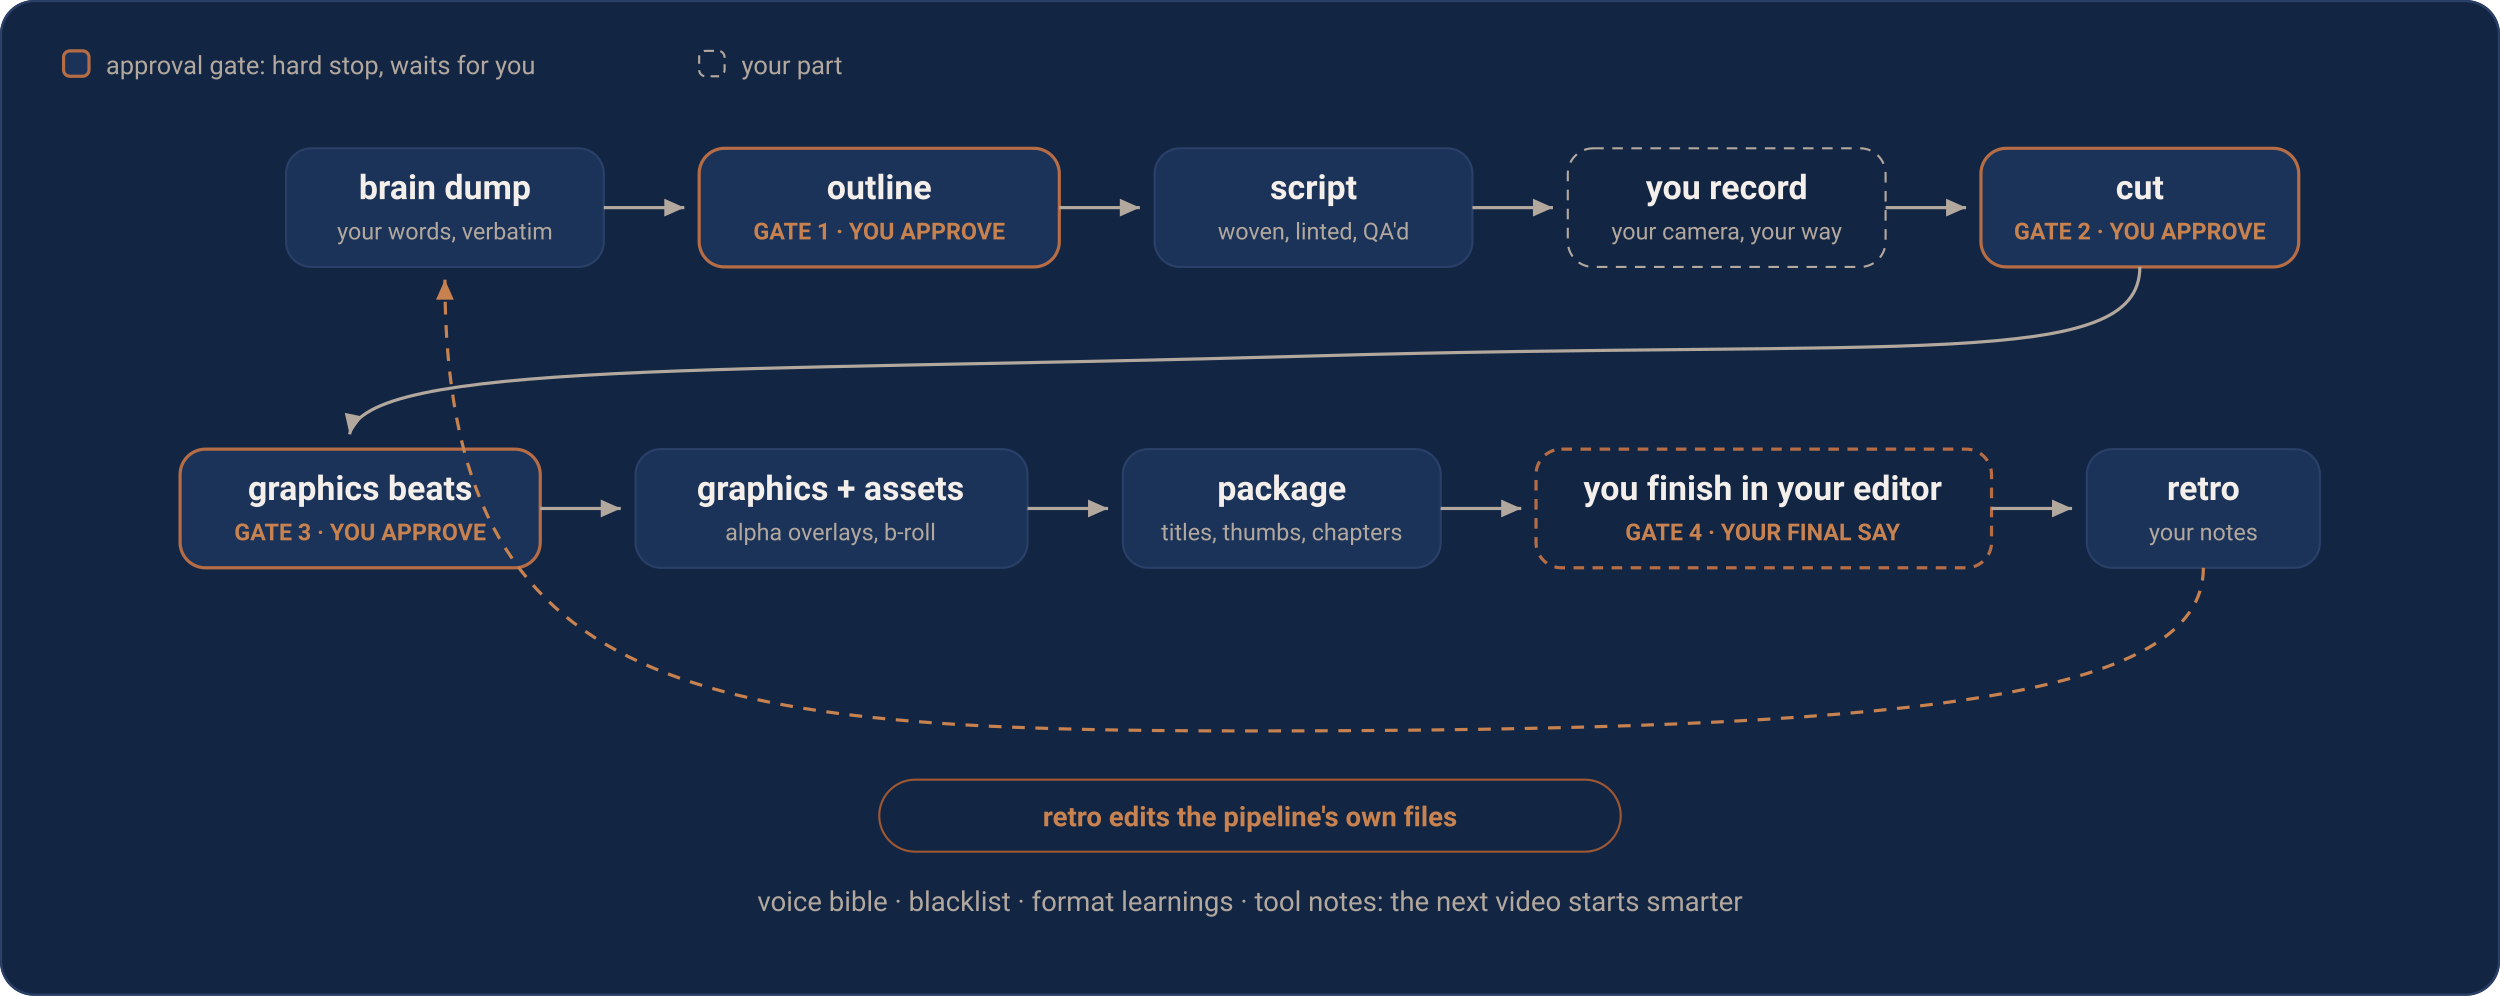
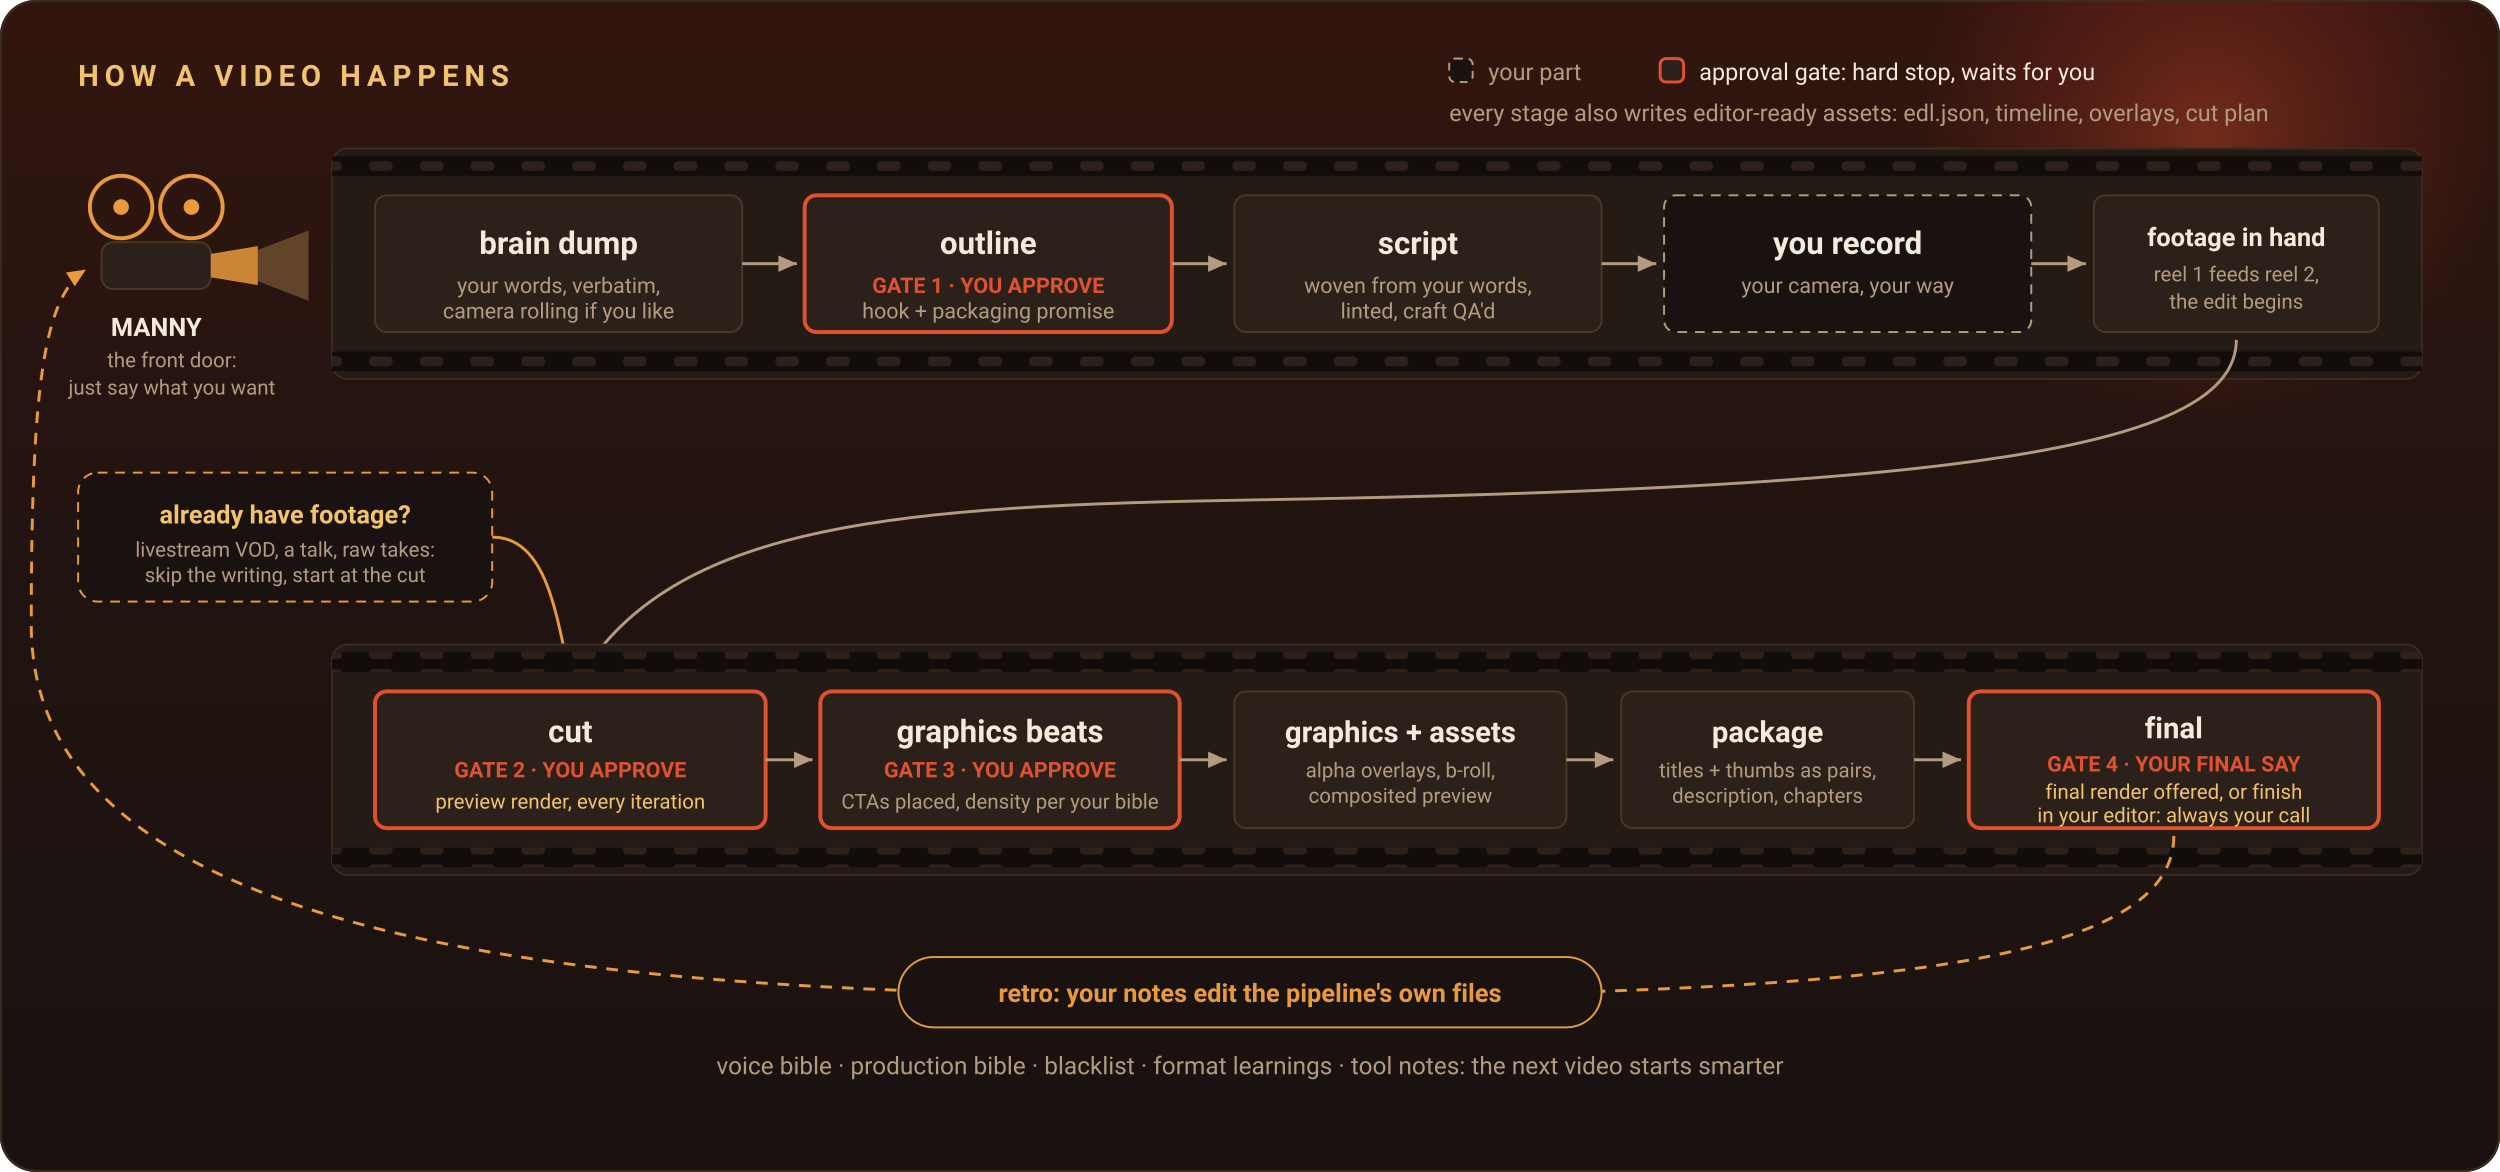
- <svg xmlns="http://www.w3.org/2000/svg" viewBox="0 0 1180 470" font-family="-apple-system, 'Segoe UI', Roboto, Helvetica, Arial, sans-serif">
+ <svg xmlns="http://www.w3.org/2000/svg" viewBox="0 0 1280 600" font-family="-apple-system, 'Segoe UI', Roboto, Helvetica, Arial, sans-serif">
  <defs>
    <marker id="arrow" viewBox="0 0 10 10" refX="9" refY="5" markerWidth="7" markerHeight="7" orient="auto-start-reverse">
-       <path d="M 0 1 L 9 5 L 0 9 z" fill="#B3A89E" />
+       <path d="M 0 1 L 9 5 L 0 9 z" fill="#B39B7F" />
    </marker>
-     <marker id="arrowCopper" viewBox="0 0 10 10" refX="9" refY="5" markerWidth="7" markerHeight="7" orient="auto-start-reverse">
-       <path d="M 0 1 L 9 5 L 0 9 z" fill="#C8824F" />
+     <marker id="arrowAmber" viewBox="0 0 10 10" refX="9" refY="5" markerWidth="7" markerHeight="7" orient="auto-start-reverse">
+       <path d="M 0 1 L 9 5 L 0 9 z" fill="#E89A3C" />
    </marker>
+     <marker id="arrowRed" viewBox="0 0 10 10" refX="9" refY="5" markerWidth="7" markerHeight="7" orient="auto-start-reverse">
+       <path d="M 0 1 L 9 5 L 0 9 z" fill="#E0522F" />
+     </marker>
+     <pattern id="sprockets" width="26" height="10" patternUnits="userSpaceOnUse">
+       <rect width="26" height="10" fill="#120D0A" />
+       <rect x="7" y="2.5" width="12" height="5" rx="2" fill="#2E2119" />
+     </pattern>
+     <linearGradient id="sunset" x1="0" y1="0" x2="0" y2="1">
+       <stop offset="0" stop-color="#33150F" />
+       <stop offset="0.45" stop-color="#221410" />
+       <stop offset="1" stop-color="#191210" />
+     </linearGradient>
+     <radialGradient id="sun" cx="0.5" cy="0.5" r="0.5">
+       <stop offset="0" stop-color="#E0522F" stop-opacity="0.38" />
+       <stop offset="0.6" stop-color="#C73A28" stop-opacity="0.16" />
+       <stop offset="1" stop-color="#C73A28" stop-opacity="0" />
+     </radialGradient>
  </defs>
-   <rect x="0" y="0" width="1180" height="470" rx="16" fill="#122543" />
-   <rect x="0.5" y="0.5" width="1179" height="469" rx="16" fill="none" stroke="#2A4068" />
-   <rect x="135" y="70" width="150" height="56" rx="12" fill="#1B3358" stroke="#2A4068" />
-   <text x="210" y="94" text-anchor="middle" fill="#F4EFEA" font-size="16" font-weight="600">brain dump</text>
-   <text x="210" y="113" text-anchor="middle" fill="#B3A89E" font-size="11">your words, verbatim</text>
-   <line x1="285" y1="98" x2="323" y2="98" stroke="#B3A89E" stroke-width="1.5" marker-end="url(#arrow)" />
-   <rect x="330" y="70" width="170" height="56" rx="12" fill="#1B3358" stroke="#B66D46" stroke-width="1.5" />
-   <text x="415" y="94" text-anchor="middle" fill="#F4EFEA" font-size="16" font-weight="600">outline</text>
-   <text x="415" y="113" text-anchor="middle" fill="#C8824F" font-size="11" font-weight="700">GATE 1 · YOU APPROVE</text>
-   <line x1="500" y1="98" x2="538" y2="98" stroke="#B3A89E" stroke-width="1.5" marker-end="url(#arrow)" />
-   <rect x="545" y="70" width="150" height="56" rx="12" fill="#1B3358" stroke="#2A4068" />
-   <text x="620" y="94" text-anchor="middle" fill="#F4EFEA" font-size="16" font-weight="600">script</text>
-   <text x="620" y="113" text-anchor="middle" fill="#B3A89E" font-size="11">woven, linted, QA'd</text>
-   <line x1="695" y1="98" x2="733" y2="98" stroke="#B3A89E" stroke-width="1.5" marker-end="url(#arrow)" />
-   <rect x="740" y="70" width="150" height="56" rx="12" fill="#122543" stroke="#B3A89E" stroke-dasharray="5 4" />
-   <text x="815" y="94" text-anchor="middle" fill="#F4EFEA" font-size="16" font-weight="600">you record</text>
-   <text x="815" y="113" text-anchor="middle" fill="#B3A89E" font-size="11">your camera, your way</text>
-   <line x1="890" y1="98" x2="928" y2="98" stroke="#B3A89E" stroke-width="1.5" marker-end="url(#arrow)" />
-   <rect x="935" y="70" width="150" height="56" rx="12" fill="#1B3358" stroke="#B66D46" stroke-width="1.5" />
-   <text x="1010" y="94" text-anchor="middle" fill="#F4EFEA" font-size="16" font-weight="600">cut</text>
-   <text x="1010" y="113" text-anchor="middle" fill="#C8824F" font-size="11" font-weight="700">GATE 2 · YOU APPROVE</text>
-   <path d="M 1010 126 C 1010 175, 900 160, 620 168 C 340 176, 172 170, 165 205" fill="none" stroke="#B3A89E" stroke-width="1.5" marker-end="url(#arrow)" />
-   <rect x="85" y="212" width="170" height="56" rx="12" fill="#1B3358" stroke="#B66D46" stroke-width="1.5" />
-   <text x="170" y="236" text-anchor="middle" fill="#F4EFEA" font-size="16" font-weight="600">graphics beats</text>
-   <text x="170" y="255" text-anchor="middle" fill="#C8824F" font-size="11" font-weight="700">GATE 3 · YOU APPROVE</text>
-   <line x1="255" y1="240" x2="293" y2="240" stroke="#B3A89E" stroke-width="1.5" marker-end="url(#arrow)" />
-   <rect x="300" y="212" width="185" height="56" rx="12" fill="#1B3358" stroke="#2A4068" />
-   <text x="392" y="236" text-anchor="middle" fill="#F4EFEA" font-size="16" font-weight="600">graphics + assets</text>
-   <text x="392" y="255" text-anchor="middle" fill="#B3A89E" font-size="11">alpha overlays, b-roll</text>
-   <line x1="485" y1="240" x2="523" y2="240" stroke="#B3A89E" stroke-width="1.5" marker-end="url(#arrow)" />
-   <rect x="530" y="212" width="150" height="56" rx="12" fill="#1B3358" stroke="#2A4068" />
-   <text x="605" y="236" text-anchor="middle" fill="#F4EFEA" font-size="16" font-weight="600">package</text>
-   <text x="605" y="255" text-anchor="middle" fill="#B3A89E" font-size="11">titles, thumbs, chapters</text>
-   <line x1="680" y1="240" x2="718" y2="240" stroke="#B3A89E" stroke-width="1.5" marker-end="url(#arrow)" />
-   <rect x="725" y="212" width="215" height="56" rx="12" fill="#122543" stroke="#B66D46" stroke-width="1.5" stroke-dasharray="5 4" />
-   <text x="832" y="236" text-anchor="middle" fill="#F4EFEA" font-size="16" font-weight="600">you finish in your editor</text>
-   <text x="832" y="255" text-anchor="middle" fill="#C8824F" font-size="11" font-weight="700">GATE 4 · YOUR FINAL SAY</text>
-   <line x1="940" y1="240" x2="978" y2="240" stroke="#B3A89E" stroke-width="1.5" marker-end="url(#arrow)" />
-   <rect x="985" y="212" width="110" height="56" rx="12" fill="#1B3358" stroke="#2A4068" />
-   <text x="1040" y="236" text-anchor="middle" fill="#F4EFEA" font-size="16" font-weight="600">retro</text>
-   <text x="1040" y="255" text-anchor="middle" fill="#B3A89E" font-size="11">your notes</text>
-   <path d="M 1040 268 C 1040 330, 900 345, 590 345 C 330 345, 210 330, 210 132" fill="none" stroke="#C8824F" stroke-width="1.5" stroke-dasharray="6 5" marker-end="url(#arrowCopper)" />
-   <rect x="415" y="368" width="350" height="34" rx="17" fill="#122543" stroke="#9E5733" />
-   <text x="590" y="390" text-anchor="middle" fill="#C8824F" font-size="13" font-weight="600">retro edits the pipeline's own files</text>
-   <text x="590" y="430" text-anchor="middle" fill="#B3A89E" font-size="13">voice bible · blacklist · format learnings · tool notes: the next video starts smarter</text>
-   <rect x="30" y="24" width="12" height="12" rx="3" fill="#1B3358" stroke="#B66D46" stroke-width="1.5" />
-   <text x="50" y="35" fill="#B3A89E" font-size="12">approval gate: hard stop, waits for you</text>
-   <rect x="330" y="24" width="12" height="12" rx="3" fill="#122543" stroke="#B3A89E" stroke-dasharray="4 3" />
-   <text x="350" y="35" fill="#B3A89E" font-size="12">your part</text>
+   <rect x="0" y="0" width="1280" height="600" rx="18" fill="url(#sunset)" />
+   <circle cx="1130" cy="70" r="150" fill="url(#sun)" />
+   <rect x="0.5" y="0.5" width="1279" height="599" rx="18" fill="none" stroke="#3B2C20" />
+   <text x="40" y="44" fill="#F2C36B" font-size="15" font-weight="700" letter-spacing="3">HOW A VIDEO HAPPENS</text>
+   <g>
+     <circle cx="62" cy="106" r="16" fill="none" stroke="#E89A3C" stroke-width="2" />
+     <circle cx="98" cy="106" r="16" fill="none" stroke="#E89A3C" stroke-width="2" />
+     <circle cx="62" cy="106" r="4" fill="#E89A3C" />
+     <circle cx="98" cy="106" r="4" fill="#E89A3C" />
+     <rect x="52" y="124" width="56" height="24" rx="6" fill="#2B211A" stroke="#4A3728" />
+     <path d="M 108 130 L 132 126 L 132 146 L 108 142 Z" fill="#E89A3C" opacity="0.85" />
+     <path d="M 132 128 L 158 118 L 158 154 L 132 144 Z" fill="#F2C36B" opacity="0.28" />
+     <text x="80" y="172" text-anchor="middle" fill="#F5EBDC" font-size="13" font-weight="700">MANNY</text>
+     <text x="88" y="188" text-anchor="middle" fill="#B39B7F" font-size="10.5">the front door:</text>
+     <text x="88" y="202" text-anchor="middle" fill="#B39B7F" font-size="10.5">just say what you want</text>
+   </g>
+   <g>
+     <rect x="170" y="76" width="1070" height="118" rx="8" fill="#241B15" stroke="#3B2C20" />
+     <rect x="170" y="80" width="1070" height="10" fill="url(#sprockets)" />
+     <rect x="170" y="180" width="1070" height="10" fill="url(#sprockets)" />
+     <rect x="192" y="100" width="188" height="70" rx="6" fill="#2B211A" stroke="#4A3728" />
+     <text x="286" y="130" text-anchor="middle" fill="#F5EBDC" font-size="16" font-weight="600">brain dump</text>
+     <text x="286" y="150" text-anchor="middle" fill="#B39B7F" font-size="11">your words, verbatim,</text>
+     <text x="286" y="163" text-anchor="middle" fill="#B39B7F" font-size="11">camera rolling if you like</text>
+     <line x1="380" y1="135" x2="408" y2="135" stroke="#B39B7F" stroke-width="1.5" marker-end="url(#arrow)" />
+     <rect x="412" y="100" width="188" height="70" rx="6" fill="#2B211A" stroke="#E0522F" stroke-width="2" />
+     <text x="506" y="130" text-anchor="middle" fill="#F5EBDC" font-size="16" font-weight="600">outline</text>
+     <text x="506" y="150" text-anchor="middle" fill="#E0522F" font-size="11" font-weight="700">GATE 1 · YOU APPROVE</text>
+     <text x="506" y="163" text-anchor="middle" fill="#B39B7F" font-size="11">hook + packaging promise</text>
+     <line x1="600" y1="135" x2="628" y2="135" stroke="#B39B7F" stroke-width="1.5" marker-end="url(#arrow)" />
+     <rect x="632" y="100" width="188" height="70" rx="6" fill="#2B211A" stroke="#4A3728" />
+     <text x="726" y="130" text-anchor="middle" fill="#F5EBDC" font-size="16" font-weight="600">script</text>
+     <text x="726" y="150" text-anchor="middle" fill="#B39B7F" font-size="11">woven from your words,</text>
+     <text x="726" y="163" text-anchor="middle" fill="#B39B7F" font-size="11">linted, craft QA'd</text>
+     <line x1="820" y1="135" x2="848" y2="135" stroke="#B39B7F" stroke-width="1.5" marker-end="url(#arrow)" />
+     <rect x="852" y="100" width="188" height="70" rx="6" fill="#191210" stroke="#B39B7F" stroke-dasharray="5 4" />
+     <text x="946" y="130" text-anchor="middle" fill="#F5EBDC" font-size="16" font-weight="600">you record</text>
+     <text x="946" y="150" text-anchor="middle" fill="#B39B7F" font-size="11">your camera, your way</text>
+     <line x1="1040" y1="135" x2="1068" y2="135" stroke="#B39B7F" stroke-width="1.5" marker-end="url(#arrow)" />
+     <rect x="1072" y="100" width="146" height="70" rx="6" fill="#2B211A" stroke="#4A3728" />
+     <text x="1145" y="126" text-anchor="middle" fill="#F5EBDC" font-size="13" font-weight="600">footage in hand</text>
+     <text x="1145" y="144" text-anchor="middle" fill="#B39B7F" font-size="10.5">reel 1 feeds reel 2,</text>
+     <text x="1145" y="158" text-anchor="middle" fill="#B39B7F" font-size="10.5">the edit begins</text>
+   </g>
+   <g>
+     <rect x="40" y="242" width="212" height="66" rx="10" fill="#191210" stroke="#E89A3C" stroke-dasharray="5 4" />
+     <text x="146" y="268" text-anchor="middle" fill="#F2C36B" font-size="13" font-weight="700">already have footage?</text>
+     <text x="146" y="285" text-anchor="middle" fill="#B39B7F" font-size="10.5">livestream VOD, a talk, raw takes:</text>
+     <text x="146" y="298" text-anchor="middle" fill="#B39B7F" font-size="10.5">skip the writing, start at the cut</text>
+   </g>
+   <path d="M 252 275 C 280 275, 285 315, 292 348" fill="none" stroke="#E89A3C" stroke-width="1.5" marker-end="url(#arrowAmber)" />
+   <path d="M 1145 174 C 1145 230, 1000 250, 640 256 C 460 259, 350 268, 300 342" fill="none" stroke="#B39B7F" stroke-width="1.5" marker-end="url(#arrow)" />
+   <g>
+     <rect x="170" y="330" width="1070" height="118" rx="8" fill="#241B15" stroke="#3B2C20" />
+     <rect x="170" y="334" width="1070" height="10" fill="url(#sprockets)" />
+     <rect x="170" y="434" width="1070" height="10" fill="url(#sprockets)" />
+     <rect x="192" y="354" width="200" height="70" rx="6" fill="#2B211A" stroke="#E0522F" stroke-width="2" />
+     <text x="292" y="380" text-anchor="middle" fill="#F5EBDC" font-size="16" font-weight="600">cut</text>
+     <text x="292" y="398" text-anchor="middle" fill="#E0522F" font-size="11" font-weight="700">GATE 2 · YOU APPROVE</text>
+     <text x="292" y="414" text-anchor="middle" fill="#F2C36B" font-size="10.5">preview render, every iteration</text>
+     <line x1="392" y1="389" x2="416" y2="389" stroke="#B39B7F" stroke-width="1.5" marker-end="url(#arrow)" />
+     <rect x="420" y="354" width="184" height="70" rx="6" fill="#2B211A" stroke="#E0522F" stroke-width="2" />
+     <text x="512" y="380" text-anchor="middle" fill="#F5EBDC" font-size="16" font-weight="600">graphics beats</text>
+     <text x="512" y="398" text-anchor="middle" fill="#E0522F" font-size="11" font-weight="700">GATE 3 · YOU APPROVE</text>
+     <text x="512" y="414" text-anchor="middle" fill="#B39B7F" font-size="10.5">CTAs placed, density per your bible</text>
+     <line x1="604" y1="389" x2="628" y2="389" stroke="#B39B7F" stroke-width="1.5" marker-end="url(#arrow)" />
+     <rect x="632" y="354" width="170" height="70" rx="6" fill="#2B211A" stroke="#4A3728" />
+     <text x="717" y="380" text-anchor="middle" fill="#F5EBDC" font-size="15" font-weight="600">graphics + assets</text>
+     <text x="717" y="398" text-anchor="middle" fill="#B39B7F" font-size="10.5">alpha overlays, b-roll,</text>
+     <text x="717" y="411" text-anchor="middle" fill="#B39B7F" font-size="10.5">composited preview</text>
+     <line x1="802" y1="389" x2="826" y2="389" stroke="#B39B7F" stroke-width="1.5" marker-end="url(#arrow)" />
+     <rect x="830" y="354" width="150" height="70" rx="6" fill="#2B211A" stroke="#4A3728" />
+     <text x="905" y="380" text-anchor="middle" fill="#F5EBDC" font-size="15" font-weight="600">package</text>
+     <text x="905" y="398" text-anchor="middle" fill="#B39B7F" font-size="10.5">titles + thumbs as pairs,</text>
+     <text x="905" y="411" text-anchor="middle" fill="#B39B7F" font-size="10.5">description, chapters</text>
+     <line x1="980" y1="389" x2="1004" y2="389" stroke="#B39B7F" stroke-width="1.5" marker-end="url(#arrow)" />
+     <rect x="1008" y="354" width="210" height="70" rx="6" fill="#2B211A" stroke="#E0522F" stroke-width="2" />
+     <text x="1113" y="378" text-anchor="middle" fill="#F5EBDC" font-size="15" font-weight="600">final</text>
+     <text x="1113" y="395" text-anchor="middle" fill="#E0522F" font-size="11" font-weight="700">GATE 4 · YOUR FINAL SAY</text>
+     <text x="1113" y="409" text-anchor="middle" fill="#F2C36B" font-size="10.5">final render offered, or finish</text>
+     <text x="1113" y="421" text-anchor="middle" fill="#F2C36B" font-size="10.5">in your editor: always your call</text>
+   </g>
+   <path d="M 1113 428 C 1113 495, 950 510, 640 510 C 340 510, 16 495, 16 320 C 16 200, 22 152, 44 138" fill="none" stroke="#E89A3C" stroke-width="1.5" stroke-dasharray="6 5" marker-end="url(#arrowAmber)" />
+   <rect x="460" y="490" width="360" height="36" rx="18" fill="#191210" stroke="#E89A3C" />
+   <text x="640" y="513" text-anchor="middle" fill="#E89A3C" font-size="13" font-weight="700">retro: your notes edit the pipeline's own files</text>
+   <text x="640" y="550" text-anchor="middle" fill="#B39B7F" font-size="12.5">voice bible · production bible · blacklist · format learnings · tool notes: the next video starts smarter</text>
+   <g>
+     <rect x="742" y="30" width="12" height="12" rx="3" fill="#191210" stroke="#B39B7F" stroke-dasharray="4 3" />
+     <text x="762" y="41" fill="#B39B7F" font-size="12">your part</text>
+     <rect x="850" y="30" width="12" height="12" rx="3" fill="#2B211A" stroke="#E0522F" stroke-width="1.5" />
+     <text x="870" y="41" fill="#F5EBDC" font-size="12">approval gate: hard stop, waits for you</text>
+     <text x="742" y="62" fill="#B39B7F" font-size="12">every stage also writes editor-ready assets: edl.json, timeline, overlays, cut plan</text>
+   </g>
</svg>
